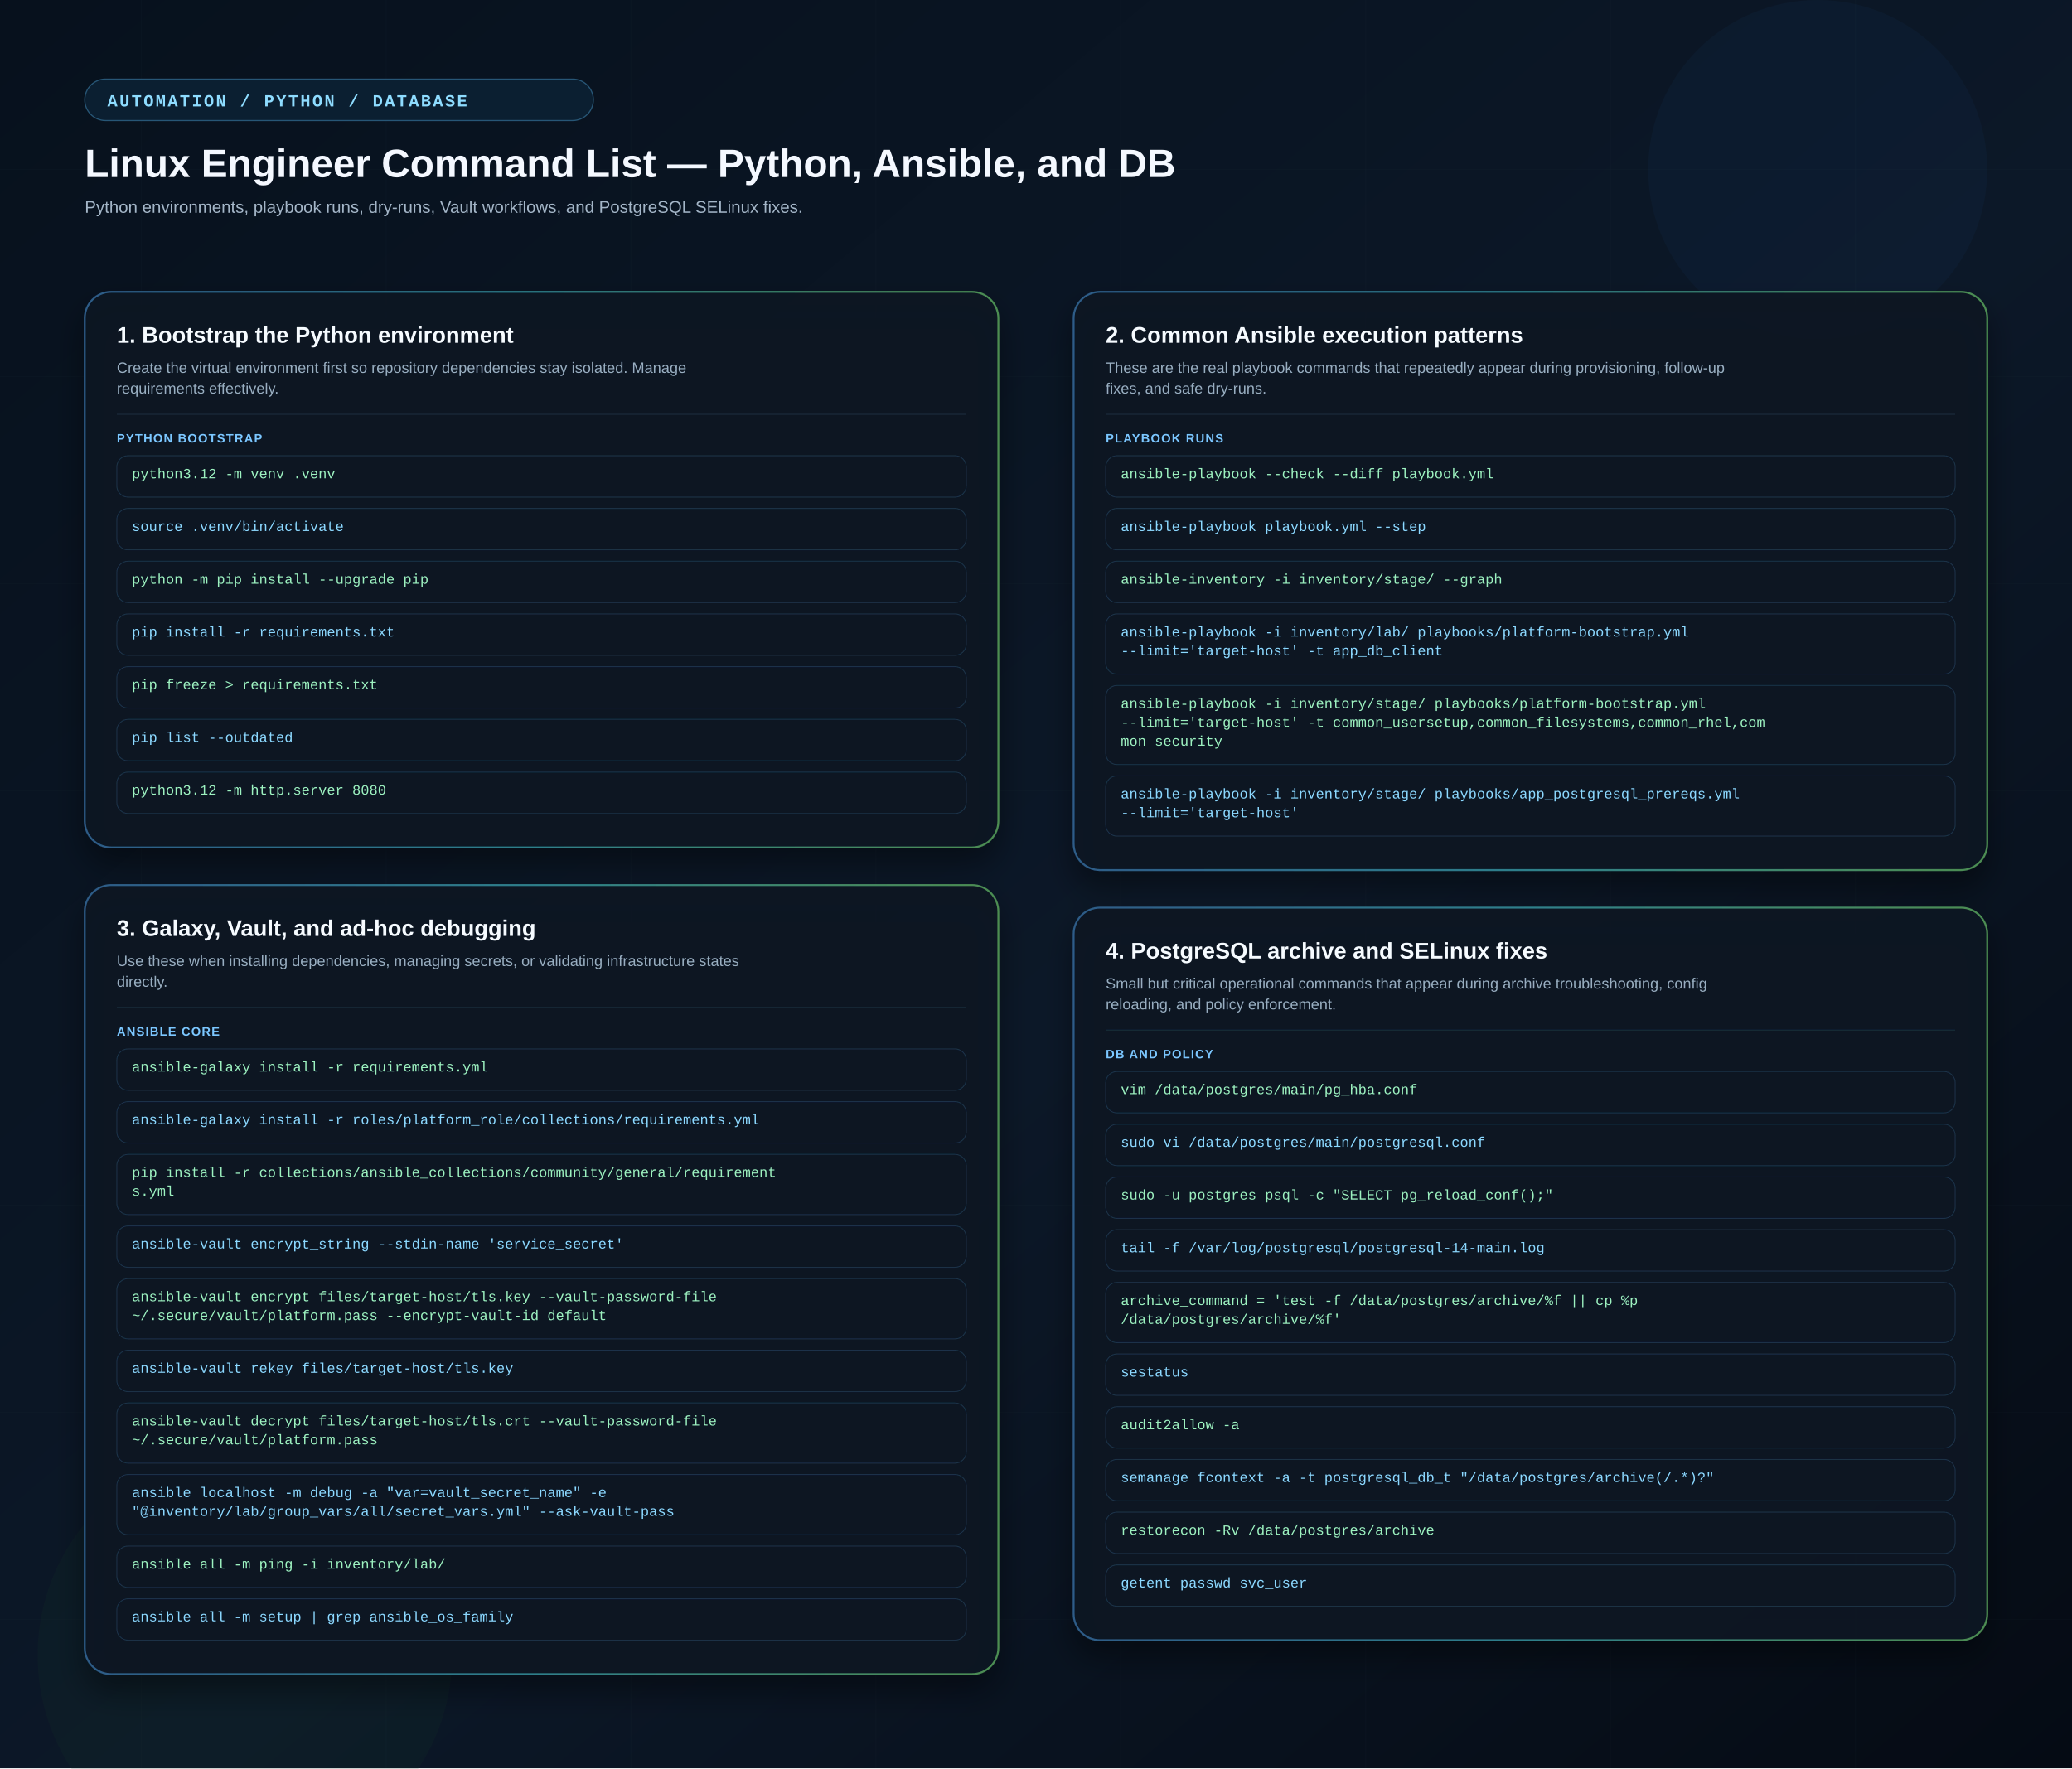
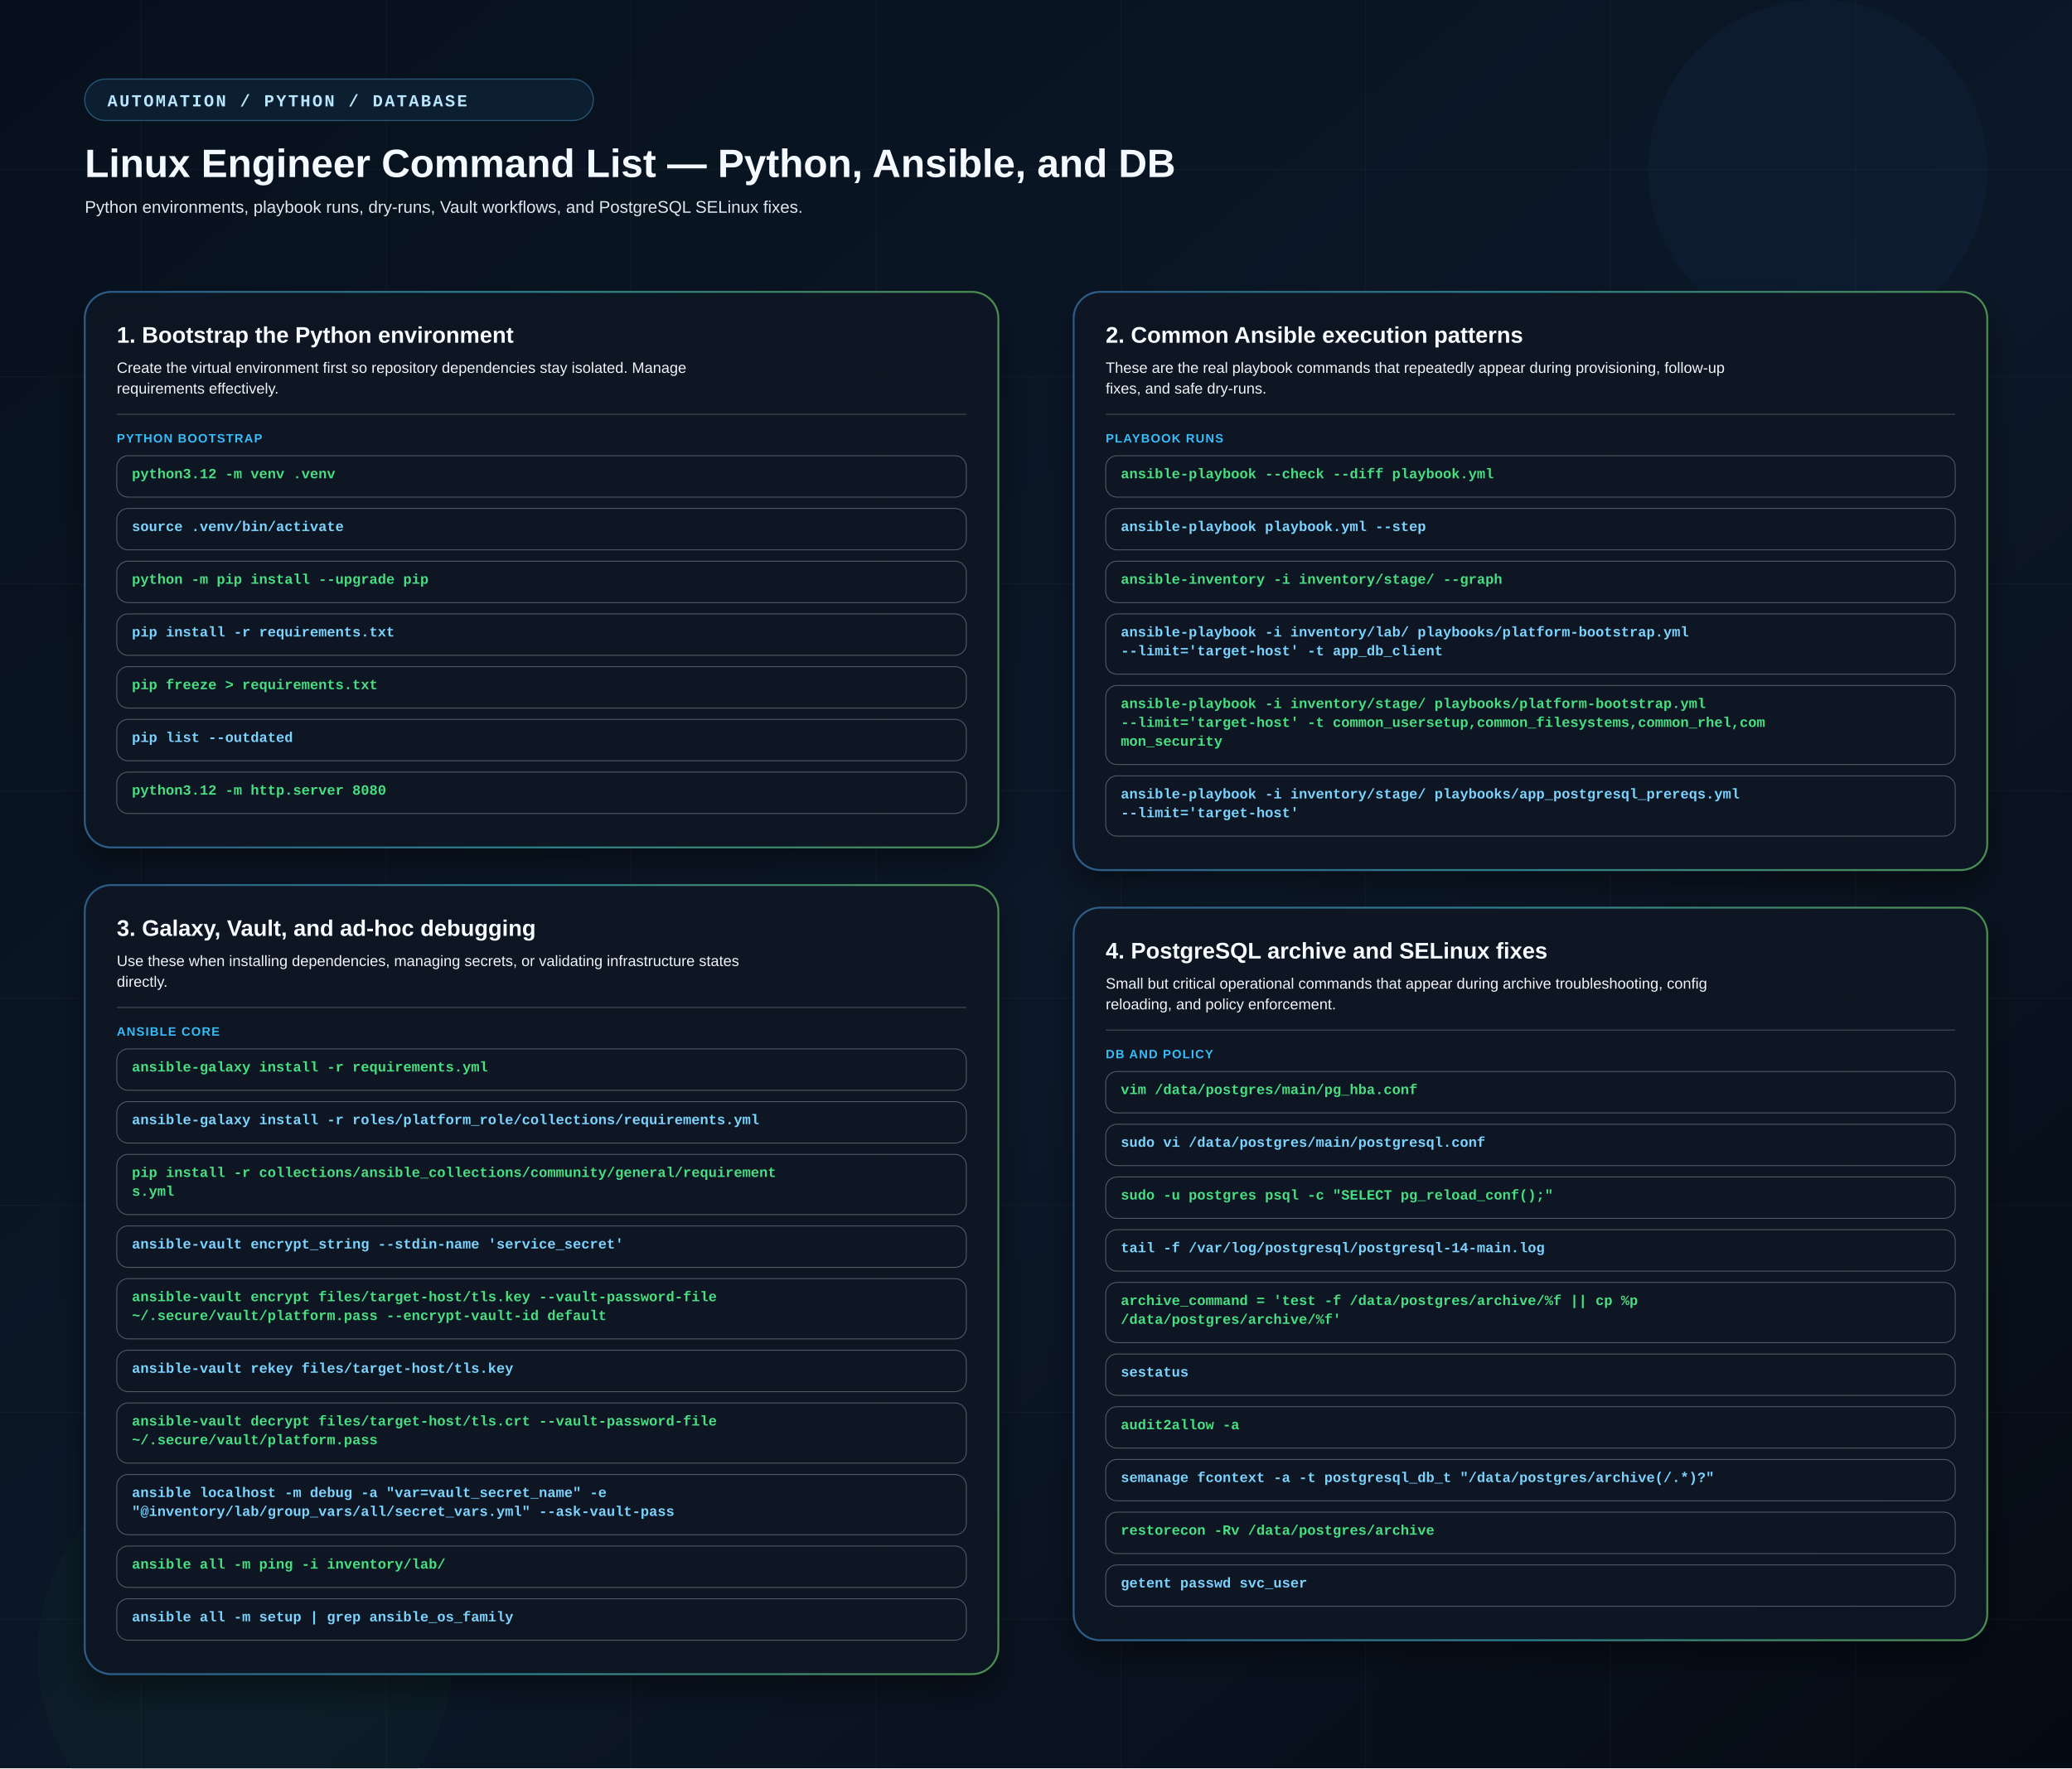
<svg xmlns="http://www.w3.org/2000/svg" width="2200" height="1878" viewBox="0 0 2200 1878" role="img" aria-label="Linux Engineer Command List — Python, Ansible, and DB poster">\n
  <defs>
    <linearGradient id="bg" x1="0%" y1="0%" x2="100%" y2="100%">
      <stop offset="0%" stop-color="#07111d" />
      <stop offset="55%" stop-color="#0c1828" />
      <stop offset="100%" stop-color="#050b14" />
    </linearGradient>
    <linearGradient id="stroke" x1="0%" y1="0%" x2="100%" y2="0%">
      <stop offset="0%" stop-color="#2d5b87" />
      <stop offset="50%" stop-color="#2f7f8a" />
      <stop offset="100%" stop-color="#4d8d51" />
    </linearGradient>
    <filter id="shadow" x="-20%" y="-20%" width="140%" height="140%">
      <feDropShadow dx="0" dy="18" stdDeviation="16" flood-color="#02060d" flood-opacity="0.42" />
    </filter>
    <style>
      .title { font: 700 42px "Segoe UI", Arial, sans-serif; fill: #f4f8ff; }
-       .subtitle { font: 400 18px "Segoe UI", Arial, sans-serif; fill: #a4b6c8; }
-       .badge { font: 700 18px "Consolas", "Courier New", monospace; fill: #8edcff; letter-spacing: 2px; }
+       .subtitle { font: 400 18px "Segoe UI", Arial, sans-serif; fill: #e2e8f0; }
+       .badge { font: 700 18px "Consolas", "Courier New", monospace; fill: #bae6fd; letter-spacing: 2px; }
      .panel { fill: rgba(10, 20, 33, 0.94); stroke: url(#stroke); stroke-width: 2; }
      .panel-title { font: 700 24px "Segoe UI", Arial, sans-serif; fill: #f6fbff; }
-       .panel-copy { font: 400 16px "Segoe UI", Arial, sans-serif; fill: #99aec0; }
-       .label { font: 700 13px "Segoe UI", Arial, sans-serif; fill: #7bc7ff; letter-spacing: 1px; }
-       .cmd { font: 400 15px "Consolas", "Courier New", monospace; fill: #9ef2bf; }
-       .cmd-alt { font: 400 15px "Consolas", "Courier New", monospace; fill: #8dd9ff; }
-       .small { font: 400 14px "Consolas", "Courier New", monospace; fill: #90a5b6; }
+       .panel-copy { font: 400 16px "Segoe UI", Arial, sans-serif; fill: #f1f5f9; }
+       .label { font: 700 13px "Segoe UI", Arial, sans-serif; fill: #38bdf8; letter-spacing: 1px; }
+       .cmd { font: 400 15px "Consolas", "Courier New", monospace; fill: #4ade80; font-weight: bold; }
+       .cmd-alt { font: 400 15px "Consolas", "Courier New", monospace; fill: #7dd3fc; font-weight: bold; }
+       .small { font: 400 14px "Consolas", "Courier New", monospace; fill: #cbd5e1; }
      .chip { fill: #0b1f31; stroke: #275676; stroke-width: 1.2; }
-       .grid { stroke: rgba(120, 162, 190, 0.08); stroke-width: 1; }
-       .rule { stroke: rgba(120, 170, 201, 0.18); stroke-width: 1; }
-       .cmd-box { fill: #091524; stroke: rgba(85, 141, 182, 0.25); stroke-width: 1; }
+       .grid { stroke: rgba(255, 255, 255, 0.15); stroke-width: 1; }
+       .rule { stroke: rgba(255, 255, 255, 0.25); stroke-width: 1; }
+       .cmd-box { fill: #091524; stroke: rgba(255, 255, 255, 0.3); stroke-width: 1; }
    </style>
  </defs>
\n<rect width="2200" height="1878" fill="url(#bg)" />\n<g opacity="0.22">\n<path d="M0 180h2200M0 400h2200M0 620h2200M0 840h2200M0 1060h2200M0 1280h2200M0 1500h2200M0 1720h2200" class="grid" />\n<path d="M150 0v1878M410 0v1878M670 0v1878M930 0v1878M1190 0v1878M1450 0v1878M1710 0v1878M1970 0v1878" class="grid" />\n</g>\n<circle cx="1930" cy="180" r="180" fill="#123257" opacity="0.16" />\n<circle cx="260" cy="1758" r="220" fill="#193b24" opacity="0.14" />\n<g transform="translate(90 84)">\n<rect x="0" y="0" width="540" height="44" rx="22" class="chip" />\n<text x="24" y="29" class="badge">AUTOMATION / PYTHON / DATABASE</text>\n<text x="0" y="104" class="title">Linux Engineer Command List — Python, Ansible, and DB</text>\n<text x="0" y="142" class="subtitle">Python environments, playbook runs, dry-runs, Vault workflows, and PostgreSQL SELinux fixes.</text>\n</g>\n<g filter="url(#shadow)">\n<g transform="translate(90 310)">\n<rect width="970" height="590" rx="28" class="panel" />\n<text x="34" y="54" class="panel-title">1. Bootstrap the Python environment</text>\n<text x="34" y="86" class="panel-copy">Create the virtual environment first so repository dependencies stay isolated. Manage</text>\n<text x="34" y="108" class="panel-copy">requirements effectively.</text>\n<line x1="34" y1="130" x2="936" y2="130" class="rule" />\n<text x="34" y="160" class="label">PYTHON BOOTSTRAP</text>\n<rect x="34" y="174" width="902" height="44" rx="12" class="cmd-box" />\n<text x="50" y="198" class="cmd">python3.12 -m venv .venv</text>\n<rect x="34" y="230" width="902" height="44" rx="12" class="cmd-box" />\n<text x="50" y="254" class="cmd-alt">source .venv/bin/activate</text>\n<rect x="34" y="286" width="902" height="44" rx="12" class="cmd-box" />\n<text x="50" y="310" class="cmd">python -m pip install --upgrade pip</text>\n<rect x="34" y="342" width="902" height="44" rx="12" class="cmd-box" />\n<text x="50" y="366" class="cmd-alt">pip install -r requirements.txt</text>\n<rect x="34" y="398" width="902" height="44" rx="12" class="cmd-box" />\n<text x="50" y="422" class="cmd">pip freeze &gt; requirements.txt</text>\n<rect x="34" y="454" width="902" height="44" rx="12" class="cmd-box" />\n<text x="50" y="478" class="cmd-alt">pip list --outdated</text>\n<rect x="34" y="510" width="902" height="44" rx="12" class="cmd-box" />\n<text x="50" y="534" class="cmd">python3.12 -m http.server 8080</text>\n</g>\n<g transform="translate(1140 310)">\n<rect width="970" height="614" rx="28" class="panel" />\n<text x="34" y="54" class="panel-title">2. Common Ansible execution patterns</text>\n<text x="34" y="86" class="panel-copy">These are the real playbook commands that repeatedly appear during provisioning, follow-up</text>\n<text x="34" y="108" class="panel-copy">fixes, and safe dry-runs.</text>\n<line x1="34" y1="130" x2="936" y2="130" class="rule" />\n<text x="34" y="160" class="label">PLAYBOOK RUNS</text>\n<rect x="34" y="174" width="902" height="44" rx="12" class="cmd-box" />\n<text x="50" y="198" class="cmd">ansible-playbook --check --diff playbook.yml</text>\n<rect x="34" y="230" width="902" height="44" rx="12" class="cmd-box" />\n<text x="50" y="254" class="cmd-alt">ansible-playbook playbook.yml --step</text>\n<rect x="34" y="286" width="902" height="44" rx="12" class="cmd-box" />\n<text x="50" y="310" class="cmd">ansible-inventory -i inventory/stage/ --graph</text>\n<rect x="34" y="342" width="902" height="64" rx="12" class="cmd-box" />\n<text x="50" y="366" class="cmd-alt">ansible-playbook -i inventory/lab/ playbooks/platform-bootstrap.yml</text>\n<text x="50" y="386" class="cmd-alt">--limit='target-host' -t app_db_client</text>\n<rect x="34" y="418" width="902" height="84" rx="12" class="cmd-box" />\n<text x="50" y="442" class="cmd">ansible-playbook -i inventory/stage/ playbooks/platform-bootstrap.yml</text>\n<text x="50" y="462" class="cmd">--limit='target-host' -t common_usersetup,common_filesystems,common_rhel,com</text>\n<text x="50" y="482" class="cmd">mon_security</text>\n<rect x="34" y="514" width="902" height="64" rx="12" class="cmd-box" />\n<text x="50" y="538" class="cmd-alt">ansible-playbook -i inventory/stage/ playbooks/app_postgresql_prereqs.yml</text>\n<text x="50" y="558" class="cmd-alt">--limit='target-host'</text>\n</g>\n<g transform="translate(90 940)">\n<rect width="970" height="838" rx="28" class="panel" />\n<text x="34" y="54" class="panel-title">3. Galaxy, Vault, and ad-hoc debugging</text>\n<text x="34" y="86" class="panel-copy">Use these when installing dependencies, managing secrets, or validating infrastructure states</text>\n<text x="34" y="108" class="panel-copy">directly.</text>\n<line x1="34" y1="130" x2="936" y2="130" class="rule" />\n<text x="34" y="160" class="label">ANSIBLE CORE</text>\n<rect x="34" y="174" width="902" height="44" rx="12" class="cmd-box" />\n<text x="50" y="198" class="cmd">ansible-galaxy install -r requirements.yml</text>\n<rect x="34" y="230" width="902" height="44" rx="12" class="cmd-box" />\n<text x="50" y="254" class="cmd-alt">ansible-galaxy install -r roles/platform_role/collections/requirements.yml</text>\n<rect x="34" y="286" width="902" height="64" rx="12" class="cmd-box" />\n<text x="50" y="310" class="cmd">pip install -r collections/ansible_collections/community/general/requirement</text>\n<text x="50" y="330" class="cmd">s.yml</text>\n<rect x="34" y="362" width="902" height="44" rx="12" class="cmd-box" />\n<text x="50" y="386" class="cmd-alt">ansible-vault encrypt_string --stdin-name 'service_secret'</text>\n<rect x="34" y="418" width="902" height="64" rx="12" class="cmd-box" />\n<text x="50" y="442" class="cmd">ansible-vault encrypt files/target-host/tls.key --vault-password-file</text>\n<text x="50" y="462" class="cmd">~/.secure/vault/platform.pass --encrypt-vault-id default</text>\n<rect x="34" y="494" width="902" height="44" rx="12" class="cmd-box" />\n<text x="50" y="518" class="cmd-alt">ansible-vault rekey files/target-host/tls.key</text>\n<rect x="34" y="550" width="902" height="64" rx="12" class="cmd-box" />\n<text x="50" y="574" class="cmd">ansible-vault decrypt files/target-host/tls.crt --vault-password-file</text>\n<text x="50" y="594" class="cmd">~/.secure/vault/platform.pass</text>\n<rect x="34" y="626" width="902" height="64" rx="12" class="cmd-box" />\n<text x="50" y="650" class="cmd-alt">ansible localhost -m debug -a "var=vault_secret_name" -e</text>\n<text x="50" y="670" class="cmd-alt">"@inventory/lab/group_vars/all/secret_vars.yml" --ask-vault-pass</text>\n<rect x="34" y="702" width="902" height="44" rx="12" class="cmd-box" />\n<text x="50" y="726" class="cmd">ansible all -m ping -i inventory/lab/</text>\n<rect x="34" y="758" width="902" height="44" rx="12" class="cmd-box" />\n<text x="50" y="782" class="cmd-alt">ansible all -m setup | grep ansible_os_family</text>\n</g>\n<g transform="translate(1140 964)">\n<rect width="970" height="778" rx="28" class="panel" />\n<text x="34" y="54" class="panel-title">4. PostgreSQL archive and SELinux fixes</text>\n<text x="34" y="86" class="panel-copy">Small but critical operational commands that appear during archive troubleshooting, config</text>\n<text x="34" y="108" class="panel-copy">reloading, and policy enforcement.</text>\n<line x1="34" y1="130" x2="936" y2="130" class="rule" />\n<text x="34" y="160" class="label">DB AND POLICY</text>\n<rect x="34" y="174" width="902" height="44" rx="12" class="cmd-box" />\n<text x="50" y="198" class="cmd">vim /data/postgres/main/pg_hba.conf</text>\n<rect x="34" y="230" width="902" height="44" rx="12" class="cmd-box" />\n<text x="50" y="254" class="cmd-alt">sudo vi /data/postgres/main/postgresql.conf</text>\n<rect x="34" y="286" width="902" height="44" rx="12" class="cmd-box" />\n<text x="50" y="310" class="cmd">sudo -u postgres psql -c "SELECT pg_reload_conf();"</text>\n<rect x="34" y="342" width="902" height="44" rx="12" class="cmd-box" />\n<text x="50" y="366" class="cmd-alt">tail -f /var/log/postgresql/postgresql-14-main.log</text>\n<rect x="34" y="398" width="902" height="64" rx="12" class="cmd-box" />\n<text x="50" y="422" class="cmd">archive_command = 'test -f /data/postgres/archive/%f || cp %p</text>\n<text x="50" y="442" class="cmd">/data/postgres/archive/%f'</text>\n<rect x="34" y="474" width="902" height="44" rx="12" class="cmd-box" />\n<text x="50" y="498" class="cmd-alt">sestatus</text>\n<rect x="34" y="530" width="902" height="44" rx="12" class="cmd-box" />\n<text x="50" y="554" class="cmd">audit2allow -a</text>\n<rect x="34" y="586" width="902" height="44" rx="12" class="cmd-box" />\n<text x="50" y="610" class="cmd-alt">semanage fcontext -a -t postgresql_db_t "/data/postgres/archive(/.*)?"</text>\n<rect x="34" y="642" width="902" height="44" rx="12" class="cmd-box" />\n<text x="50" y="666" class="cmd">restorecon -Rv /data/postgres/archive</text>\n<rect x="34" y="698" width="902" height="44" rx="12" class="cmd-box" />\n<text x="50" y="722" class="cmd-alt">getent passwd svc_user</text>\n</g>\n</g>\n</svg>
